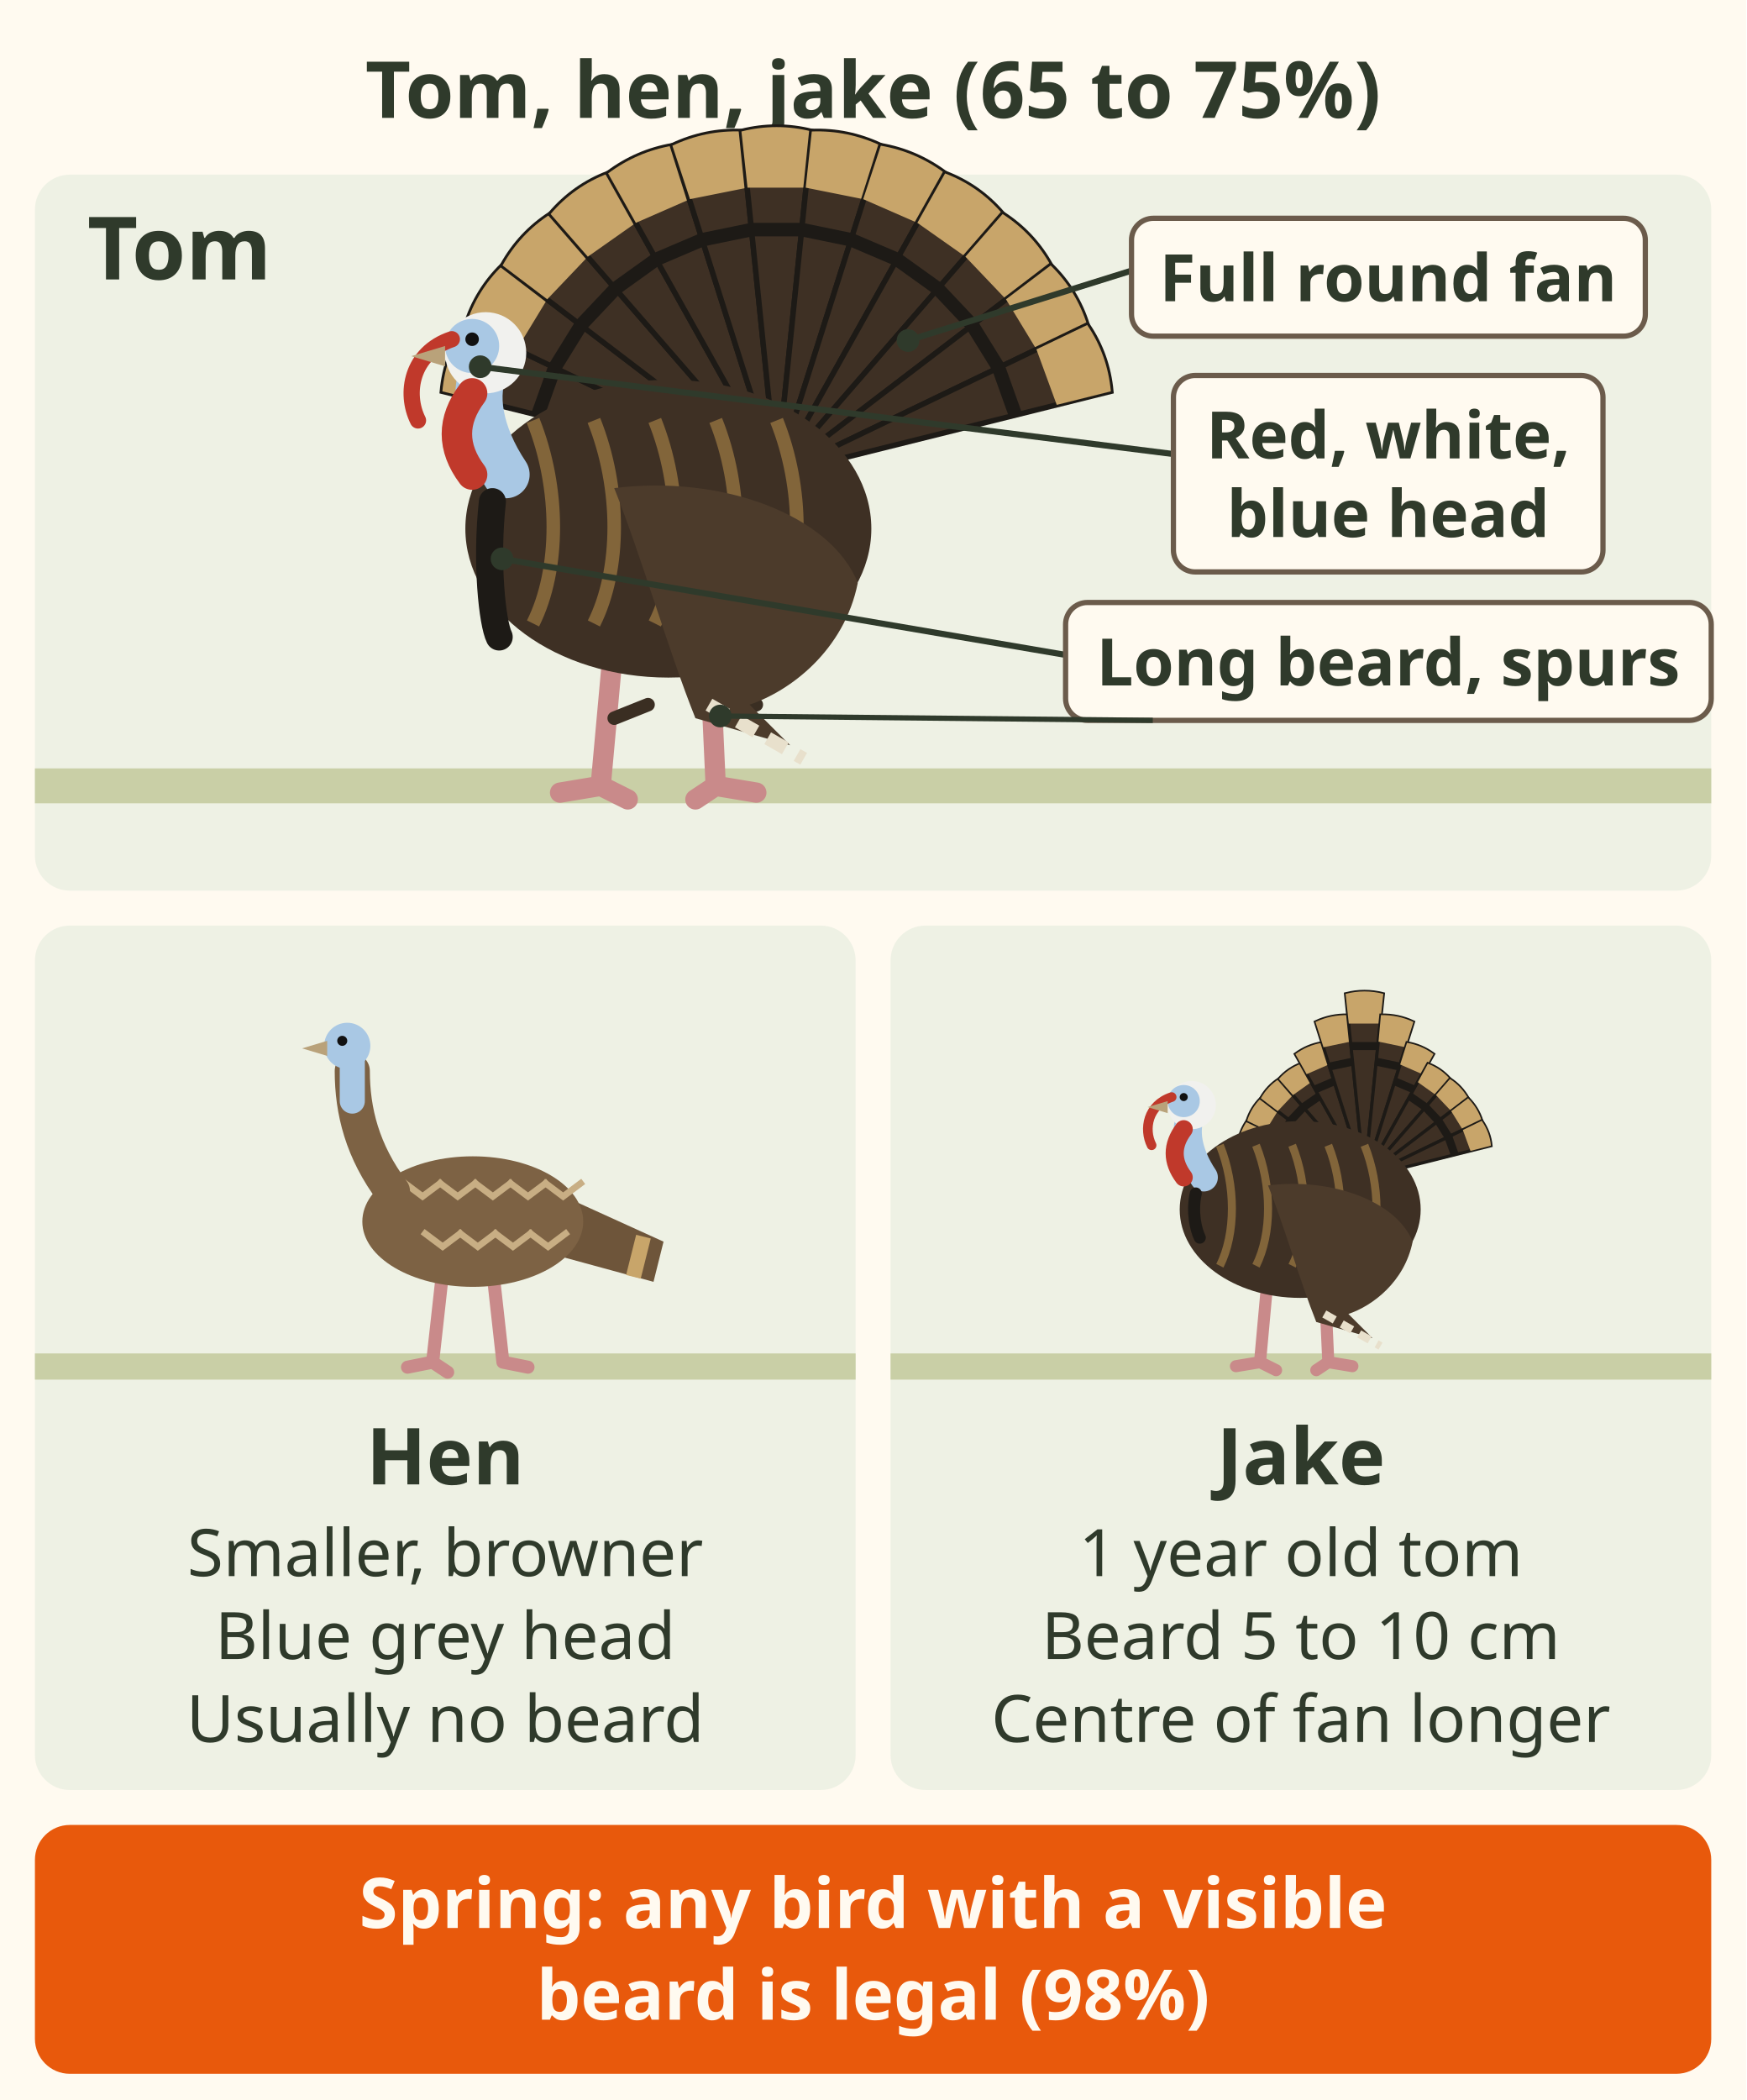
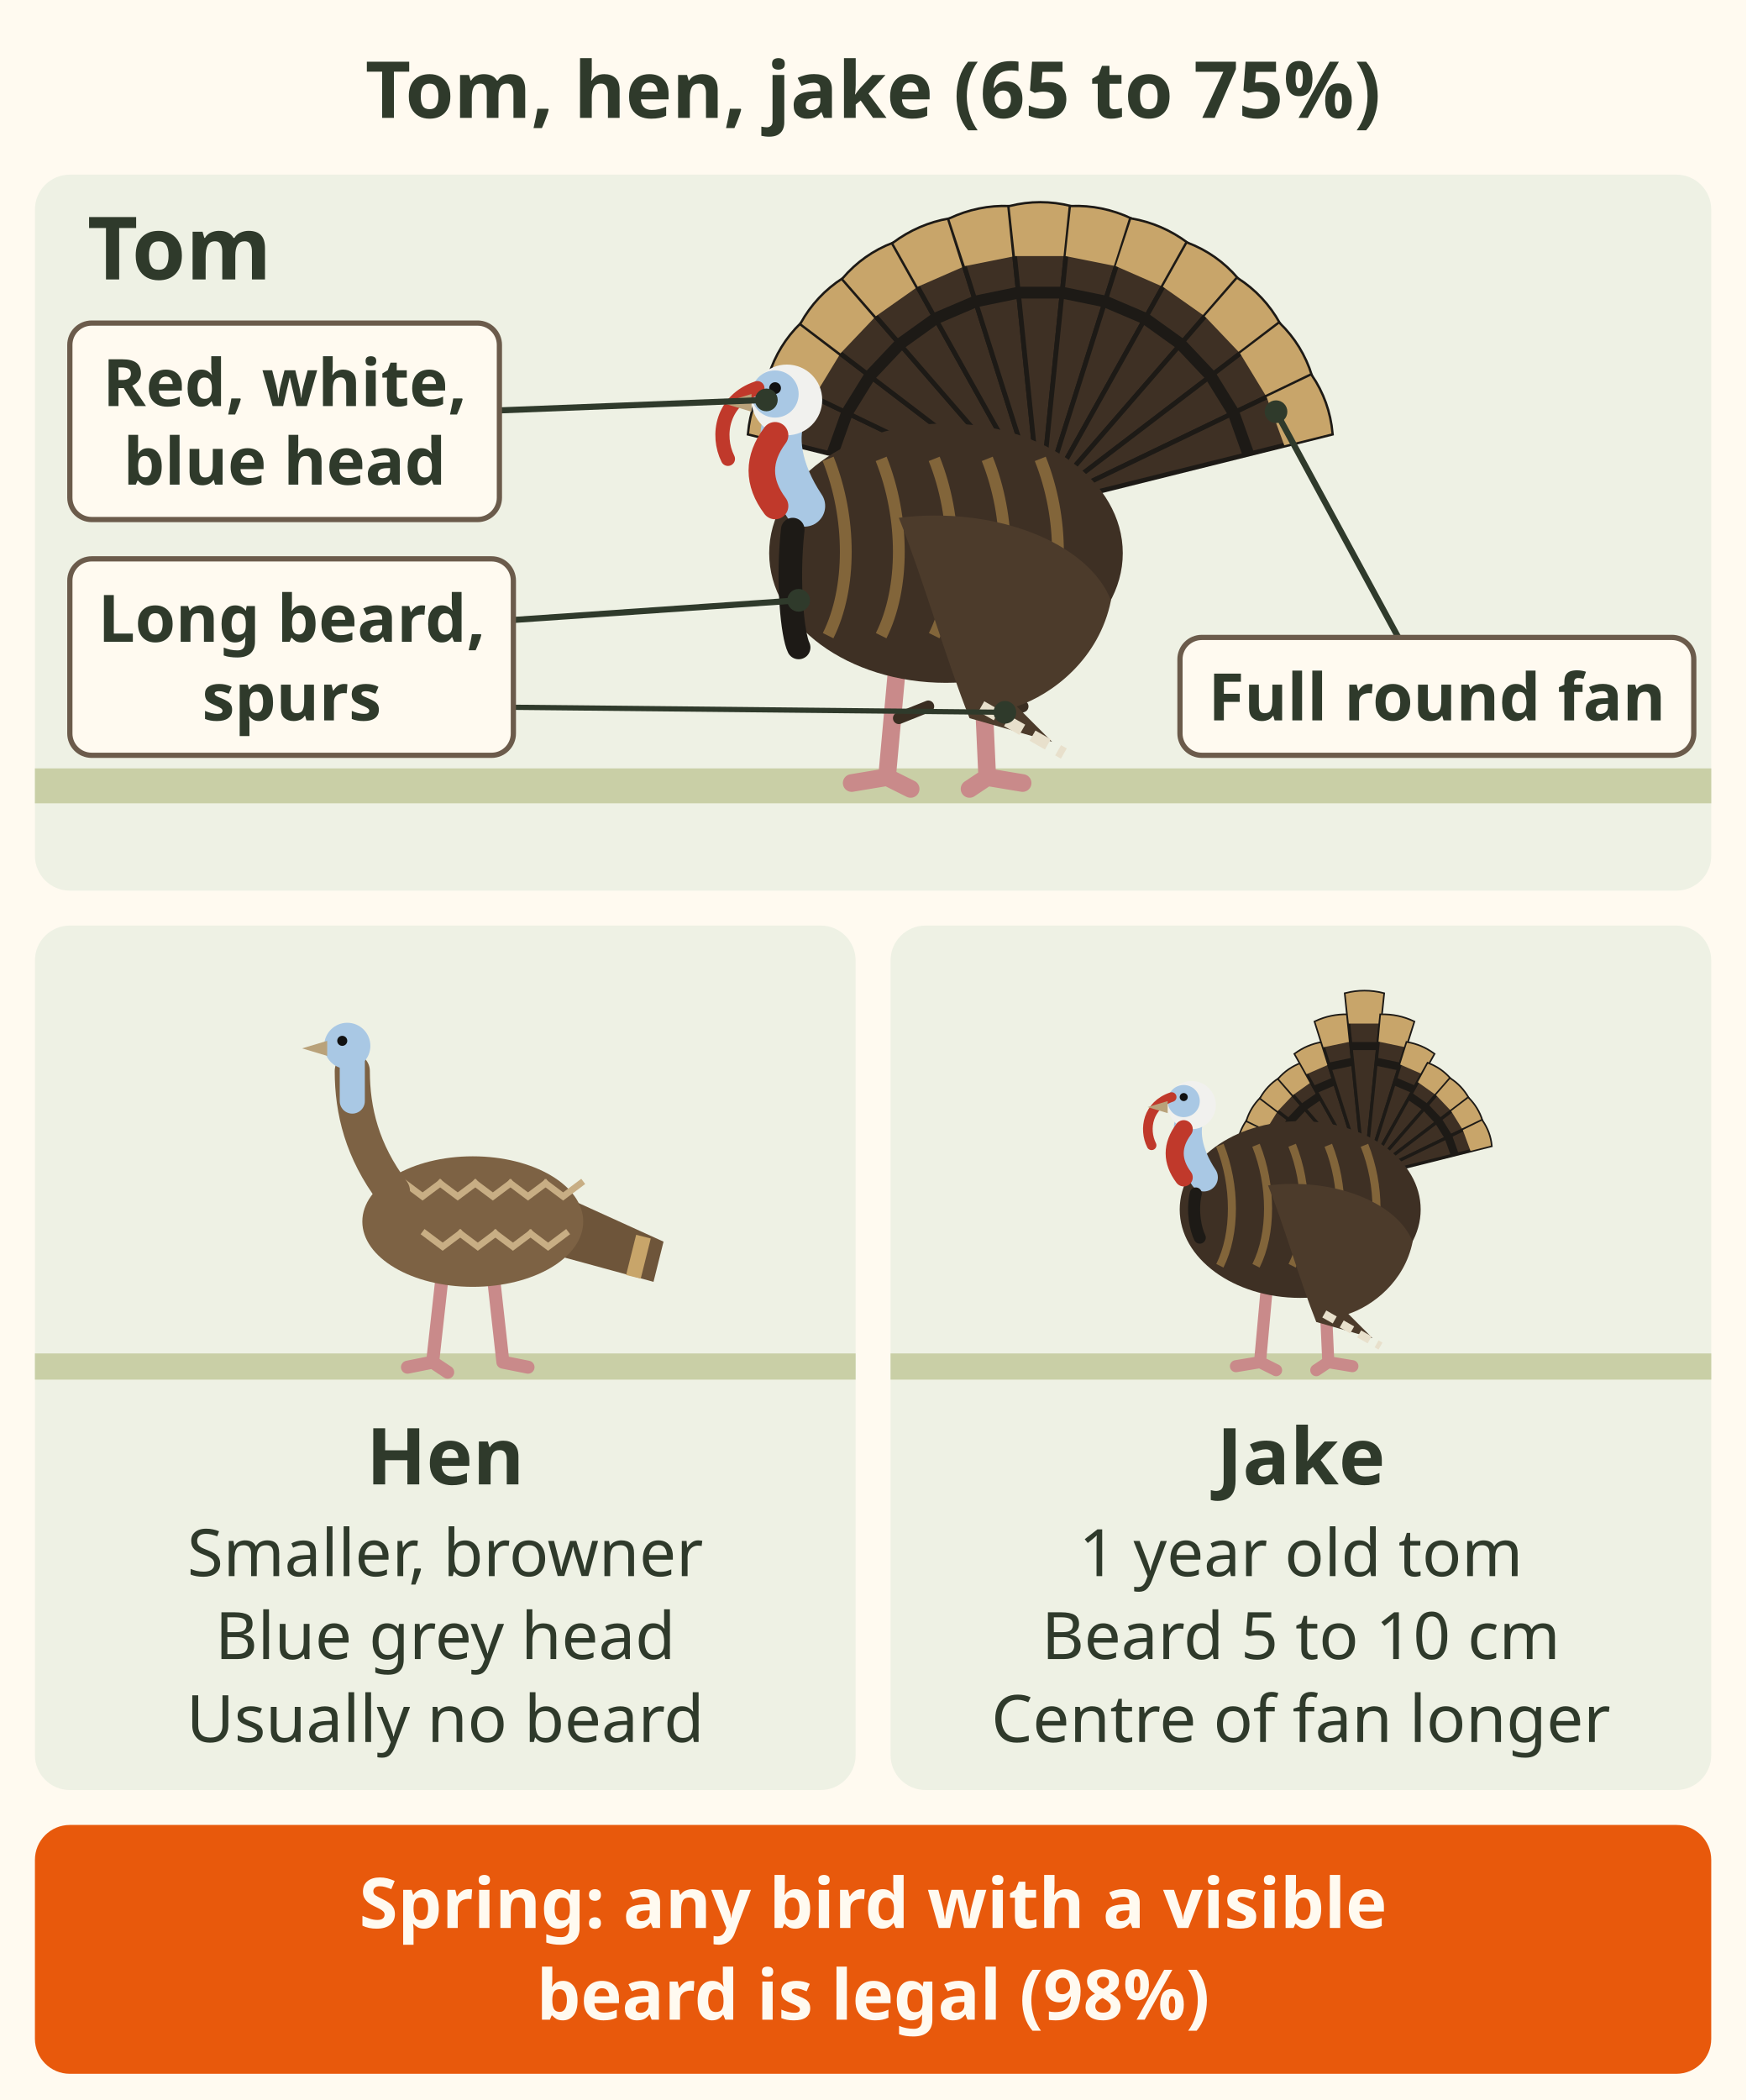
<svg xmlns="http://www.w3.org/2000/svg" viewBox="0 0 400 481" font-family="sans-serif" role="img" aria-label="Three wild turkeys, 65 to 75 percent. Tom: big and dark with a full round tail fan, a long beard on the chest, spurs, and a red, white and blue head. Hen: smaller and browner with a blue grey head and usually no beard. Jake, a 1 year old tom: short beard of 5 to 10 centimetres and a fan with longer centre feathers. Merriam's turkeys have white tips on the fan. In spring any bird with a visible beard is legal, 98 percent.">
  <rect width="400" height="481" fill="#fffaf0" />
  <text x="200" y="27" font-size="18" font-weight="bold" fill="#2f3a2b" text-anchor="middle">Tom, hen, jake (65 to 75%)</text>
  <rect x="8" y="40" width="384" height="164" rx="8" fill="#eef1e4" />
  <rect x="8" y="176" width="384" height="8" fill="#c9cfa6" />
  <text x="20" y="64" font-size="20" font-weight="bold" fill="#2f3a2b">Tom</text>
-   <g transform="translate(150 180) scale(1.55)">
+   <g transform="translate(214 178) scale(1.35)">
    <path d="M18 -46 L-31.4 -58.3 Q-30.9 -63.7 -27.9 -68.1z" fill="#3e3024" stroke="#1d1a16" stroke-width=".8" />
    <path d="M-23.4 -56.3 L-31.4 -58.3 Q-30.9 -63.7 -27.9 -68.1 L-20.4 -64.5z" fill="#c8a56a" />
    <path d="M-17.3 -54.8 L-14.8 -61.8" stroke="#1d1a16" stroke-width="2" />
    <path d="M18 -46 L-27.9 -68.1 Q-26.3 -73.2 -22.5 -76.9z" fill="#3e3024" stroke="#1d1a16" stroke-width=".8" />
    <path d="M-20.4 -64.5 L-27.9 -68.1 Q-26.3 -73.2 -22.5 -76.9 L-15.9 -71.9z" fill="#c8a56a" />
    <path d="M-14.8 -61.8 L-10.9 -68.1" stroke="#1d1a16" stroke-width="2" />
    <path d="M18 -46 L-22.5 -76.9 Q-19.9 -81.6 -15.4 -84.5z" fill="#3e3024" stroke="#1d1a16" stroke-width=".8" />
    <path d="M-15.9 -71.9 L-22.5 -76.9 Q-19.9 -81.6 -15.4 -84.5 L-9.9 -78.2z" fill="#c8a56a" />
    <path d="M-10.9 -68.1 L-5.8 -73.5" stroke="#1d1a16" stroke-width="2" />
    <path d="M18 -46 L-15.4 -84.5 Q-11.9 -88.6 -6.9 -90.5z" fill="#3e3024" stroke="#1d1a16" stroke-width=".8" />
    <path d="M-9.9 -78.2 L-15.4 -84.5 Q-11.9 -88.6 -6.9 -90.5 L-2.8 -83.2z" fill="#c8a56a" />
    <path d="M-5.8 -73.5 L0.2 -77.8" stroke="#1d1a16" stroke-width="2" />
    <path d="M18 -46 L-6.9 -90.5 Q-2.6 -93.7 2.6 -94.6z" fill="#3e3024" stroke="#1d1a16" stroke-width=".8" />
    <path d="M-2.8 -83.2 L-6.9 -90.5 Q-2.6 -93.7 2.6 -94.6 L5.2 -86.7z" fill="#c8a56a" />
    <path d="M0.2 -77.8 L7.0 -80.7" stroke="#1d1a16" stroke-width="2" />
    <path d="M18 -46 L2.6 -94.6 Q7.5 -96.9 12.8 -96.7z" fill="#3e3024" stroke="#1d1a16" stroke-width=".8" />
    <path d="M5.2 -86.7 L2.6 -94.6 Q7.5 -96.9 12.8 -96.7 L13.7 -88.4z" fill="#c8a56a" />
    <path d="M7.0 -80.7 L14.3 -82.2" stroke="#1d1a16" stroke-width="2" />
    <path d="M18 -46 L12.8 -96.7 Q18.0 -98.0 23.2 -96.7z" fill="#3e3024" stroke="#1d1a16" stroke-width=".8" />
    <path d="M13.7 -88.4 L12.8 -96.7 Q18.0 -98.0 23.2 -96.7 L22.3 -88.4z" fill="#c8a56a" />
    <path d="M14.3 -82.2 L21.7 -82.2" stroke="#1d1a16" stroke-width="2" />
    <path d="M18 -46 L23.2 -96.7 Q28.5 -96.9 33.4 -94.6z" fill="#3e3024" stroke="#1d1a16" stroke-width=".8" />
    <path d="M22.3 -88.4 L23.2 -96.7 Q28.5 -96.9 33.4 -94.6 L30.8 -86.7z" fill="#c8a56a" />
    <path d="M21.7 -82.2 L29.0 -80.7" stroke="#1d1a16" stroke-width="2" />
    <path d="M18 -46 L33.4 -94.6 Q38.6 -93.7 42.9 -90.5z" fill="#3e3024" stroke="#1d1a16" stroke-width=".8" />
    <path d="M30.8 -86.7 L33.4 -94.6 Q38.6 -93.7 42.9 -90.5 L38.8 -83.2z" fill="#c8a56a" />
    <path d="M29.0 -80.7 L35.8 -77.8" stroke="#1d1a16" stroke-width="2" />
    <path d="M18 -46 L42.9 -90.5 Q47.9 -88.6 51.4 -84.5z" fill="#3e3024" stroke="#1d1a16" stroke-width=".8" />
    <path d="M38.8 -83.2 L42.9 -90.5 Q47.9 -88.6 51.4 -84.5 L45.9 -78.2z" fill="#c8a56a" />
    <path d="M35.8 -77.8 L41.8 -73.5" stroke="#1d1a16" stroke-width="2" />
    <path d="M18 -46 L51.4 -84.5 Q55.9 -81.6 58.5 -76.9z" fill="#3e3024" stroke="#1d1a16" stroke-width=".8" />
    <path d="M45.9 -78.2 L51.4 -84.5 Q55.9 -81.6 58.5 -76.9 L51.9 -71.9z" fill="#c8a56a" />
    <path d="M41.8 -73.5 L46.9 -68.1" stroke="#1d1a16" stroke-width="2" />
    <path d="M18 -46 L58.5 -76.9 Q62.3 -73.2 63.9 -68.1z" fill="#3e3024" stroke="#1d1a16" stroke-width=".8" />
    <path d="M51.9 -71.9 L58.5 -76.9 Q62.3 -73.2 63.9 -68.1 L56.4 -64.5z" fill="#c8a56a" />
    <path d="M46.9 -68.1 L50.8 -61.8" stroke="#1d1a16" stroke-width="2" />
    <path d="M18 -46 L63.9 -68.1 Q66.9 -63.7 67.4 -58.3z" fill="#3e3024" stroke="#1d1a16" stroke-width=".8" />
    <path d="M56.4 -64.5 L63.9 -68.1 Q66.9 -63.7 67.4 -58.3 L59.4 -56.3z" fill="#c8a56a" />
    <path d="M50.8 -61.8 L53.3 -54.8" stroke="#1d1a16" stroke-width="2" />
    <path d="M-6 -22 L-8 0 M8 -22 L9 0 M-8 0 l-6 1 M-8 0 l4 2 M9 0 l6 1 M9 0 l-3 2" stroke="#c98a8a" stroke-width="3" stroke-linecap="round" />
    <path d="M-6 -10 l5 -2 M10 -10 l5 -2" stroke="#3a2e22" stroke-width="2" stroke-linecap="round" />
    <ellipse cx="2" cy="-38" rx="30" ry="22" fill="#3e3024" />
    <path d="M-18 -54 C-14 -44 -14 -32 -18 -24" stroke="#8a6a3c" stroke-width="2" fill="none" opacity=".9" />
    <path d="M-9 -54 C-5 -44 -5 -32 -9 -24" stroke="#8a6a3c" stroke-width="2" fill="none" opacity=".9" />
    <path d="M0 -54 C4 -44 4 -32 0 -24" stroke="#8a6a3c" stroke-width="2" fill="none" opacity=".9" />
    <path d="M9 -54 C13 -44 13 -32 9 -24" stroke="#8a6a3c" stroke-width="2" fill="none" opacity=".9" />
    <path d="M18 -54 C22 -44 22 -32 18 -24" stroke="#8a6a3c" stroke-width="2" fill="none" opacity=".9" />
    <path d="M-6 -44 C10 -46 26 -40 30 -30 C28 -20 20 -14 14 -12 L20 -6 L6 -10 C2 -20 -2 -34 -6 -44z" fill="#4c3b2b" />
    <path d="M8 -12 L22 -4" stroke="#e8e0cc" stroke-width="2" stroke-dasharray="3 2" />
    <path d="M-22 -46 C-26 -52 -27 -58 -25 -62" stroke="#a9c8e4" stroke-width="7" stroke-linecap="round" fill="none" />
    <circle cx="-25" cy="-64" r="6" fill="#f1f1ee" />
    <circle cx="-27" cy="-65" r="4" fill="#a9c8e4" />
    <path d="M-27 -58 C-30 -54 -30 -50 -27 -46" stroke="#c0392b" stroke-width="4.5" fill="none" stroke-linecap="round" />
    <path d="M-30 -66 C-36 -64 -37 -58 -35 -54" stroke="#c0392b" stroke-width="2.4" fill="none" stroke-linecap="round" />
    <path d="M-31 -65 l-5 1.5 l5 1.5z" fill="#b9a27a" />
    <circle cx="-27" cy="-66" r="1" fill="#111" />
    <path d="M-24 -42 C-25 -33.0 -24 -24 -23 -22" stroke="#1d1a16" stroke-width="4" stroke-linecap="round" fill="none" />
  </g>
-   <line x1="208" y1="78" x2="259.159" y2="62" stroke="#2f3a2b" stroke-width="1.4" />
-   <circle cx="208" cy="78" r="2.6" fill="#2f3a2b" />
-   <rect x="259.2" y="50.0" width="117.7" height="27.0" rx="5" fill="#fffaf0" stroke="#6b5b4b" stroke-width="1.2" />
-   <text x="318" y="69" font-size="15" font-weight="bold" fill="#2f3a2b" text-anchor="middle">Full round fan</text>
-   <line x1="110" y1="84" x2="268.788" y2="104" stroke="#2f3a2b" stroke-width="1.4" />
-   <circle cx="110" cy="84" r="2.6" fill="#2f3a2b" />
-   <rect x="268.8" y="86.0" width="98.4" height="45.0" rx="5" fill="#fffaf0" stroke="#6b5b4b" stroke-width="1.2" />
-   <text x="318" y="105" font-size="15" font-weight="bold" fill="#2f3a2b" text-anchor="middle">Red, white,</text>
-   <text x="318" y="123" font-size="15" font-weight="bold" fill="#2f3a2b" text-anchor="middle">blue head</text>
-   <line x1="115" y1="128" x2="244.071" y2="150" stroke="#2f3a2b" stroke-width="1.4" />
-   <circle cx="115" cy="128" r="2.6" fill="#2f3a2b" />
-   <rect x="244.1" y="138.0" width="147.9" height="27.0" rx="5" fill="#fffaf0" stroke="#6b5b4b" stroke-width="1.2" />
-   <text x="318" y="157" font-size="15" font-weight="bold" fill="#2f3a2b" text-anchor="middle">Long beard, spurs</text>
-   <line x1="165" y1="164" x2="264.072" y2="165" stroke="#2f3a2b" stroke-width="1.2" />
-   <circle cx="165" cy="164" r="2.6" fill="#2f3a2b" />
+   <line x1="292.3" y1="94.3" x2="320.317" y2="146" stroke="#2f3a2b" stroke-width="1.4" />
+   <circle cx="292.3" cy="94.3" r="2.6" fill="#2f3a2b" />
+   <rect x="270.3" y="146.0" width="117.7" height="27.0" rx="5" fill="#fffaf0" stroke="#6b5b4b" stroke-width="1.2" />
+   <text x="329.159" y="165" font-size="15" font-weight="bold" fill="#2f3a2b" text-anchor="middle">Full round fan</text>
+   <line x1="175.55" y1="91.6" x2="114.423" y2="94" stroke="#2f3a2b" stroke-width="1.4" />
+   <circle cx="175.55" cy="91.6" r="2.6" fill="#2f3a2b" />
+   <rect x="16.0" y="74.0" width="98.4" height="45.0" rx="5" fill="#fffaf0" stroke="#6b5b4b" stroke-width="1.2" />
+   <text x="65.212" y="93" font-size="15" font-weight="bold" fill="#2f3a2b" text-anchor="middle">Red, white,</text>
+   <text x="65.212" y="111" font-size="15" font-weight="bold" fill="#2f3a2b" text-anchor="middle">blue head</text>
+   <line x1="182.95" y1="137.5" x2="117.633" y2="142" stroke="#2f3a2b" stroke-width="1.4" />
+   <circle cx="182.95" cy="137.5" r="2.6" fill="#2f3a2b" />
+   <line x1="230.2" y1="163.15" x2="117.633" y2="162" stroke="#2f3a2b" stroke-width="1.2" />
+   <circle cx="230.2" cy="163.15" r="2.6" fill="#2f3a2b" />
+   <rect x="16.0" y="128.0" width="101.6" height="45.0" rx="5" fill="#fffaf0" stroke="#6b5b4b" stroke-width="1.2" />
+   <text x="66.817" y="147" font-size="15" font-weight="bold" fill="#2f3a2b" text-anchor="middle">Long beard,</text>
+   <text x="66.817" y="165" font-size="15" font-weight="bold" fill="#2f3a2b" text-anchor="middle">spurs</text>
  <rect x="8" y="212" width="188" height="198" rx="8" fill="#eef1e4" />
  <rect x="8" y="310" width="188" height="6" fill="#c9cfa6" />
  <g transform="translate(106 312) scale(1.15)">
    <path d="M-4 -18 L-6 0 M6 -18 L8 0 M-6 0 l-5 1 M-6 0 l3 2 M8 0 l5 1" stroke="#c98a8a" stroke-width="2.6" stroke-linecap="round" />
    <path d="M18 -34 L40 -24 L38 -16 L16 -22z" fill="#6e553a" />
    <path d="M36 -25 L34 -17" stroke="#c8a56a" stroke-width="3" />
    <ellipse cx="2" cy="-28" rx="22" ry="13" fill="#7d6244" />
    <path d="M-12 -36 l4 3 l4 -3" stroke="#c8ae84" stroke-width="1.3" fill="none" />
    <path d="M-5 -36 l4 3 l4 -3" stroke="#c8ae84" stroke-width="1.3" fill="none" />
    <path d="M2 -36 l4 3 l4 -3" stroke="#c8ae84" stroke-width="1.3" fill="none" />
    <path d="M9 -36 l4 3 l4 -3" stroke="#c8ae84" stroke-width="1.3" fill="none" />
    <path d="M16 -36 l4 3 l4 -3" stroke="#c8ae84" stroke-width="1.3" fill="none" />
    <path d="M-8 -26 l4 3 l4 -3" stroke="#c8ae84" stroke-width="1.3" fill="none" />
    <path d="M-1 -26 l4 3 l4 -3" stroke="#c8ae84" stroke-width="1.3" fill="none" />
    <path d="M6 -26 l4 3 l4 -3" stroke="#c8ae84" stroke-width="1.3" fill="none" />
    <path d="M13 -26 l4 3 l4 -3" stroke="#c8ae84" stroke-width="1.3" fill="none" />
    <path d="M-14 -34 C-20 -42 -22 -50 -22 -58" stroke="#7d6244" stroke-width="7" stroke-linecap="round" fill="none" />
    <path d="M-22 -52 C-22 -56 -22 -60 -22 -62" stroke="#a9c8e4" stroke-width="5" stroke-linecap="round" />
    <circle cx="-23" cy="-63" r="4.6" fill="#a9c8e4" />
    <path d="M-27 -64 l-5 1.5 l5 1.5z" fill="#b9a27a" />
    <circle cx="-24" cy="-64" r="1" fill="#111" />
  </g>
  <text x="102" y="340" font-size="18" font-weight="bold" fill="#2f3a2b" text-anchor="middle">Hen</text>
  <text x="102" y="361" font-size="15" fill="#2f3a2b" text-anchor="middle">Smaller, browner</text>
  <text x="102" y="380" font-size="15" fill="#2f3a2b" text-anchor="middle">Blue grey head</text>
  <text x="102" y="399" font-size="15" fill="#2f3a2b" text-anchor="middle">Usually no beard</text>
  <rect x="204" y="212" width="188" height="198" rx="8" fill="#eef1e4" />
  <rect x="204" y="310" width="188" height="6" fill="#c9cfa6" />
  <g transform="translate(296 312) scale(0.92)">
    <path d="M18 -46 L-13.5 -53.9 Q-13.2 -57.2 -11.2 -60.1z" fill="#3e3024" stroke="#1d1a16" stroke-width=".8" />
    <path d="M-8.4 -52.6 L-13.5 -53.9 Q-13.2 -57.2 -11.2 -60.1 L-6.5 -57.8z" fill="#c8a56a" />
    <path d="M-4.5 -51.6 L-2.9 -56.1" stroke="#1d1a16" stroke-width="2" />
    <path d="M18 -46 L-11.2 -60.1 Q-10.2 -63.3 -7.8 -65.7z" fill="#3e3024" stroke="#1d1a16" stroke-width=".8" />
    <path d="M-6.5 -57.8 L-11.2 -60.1 Q-10.2 -63.3 -7.8 -65.7 L-3.6 -62.5z" fill="#c8a56a" />
    <path d="M-2.9 -56.1 L-0.4 -60.1" stroke="#1d1a16" stroke-width="2" />
    <path d="M18 -46 L-7.8 -65.7 Q-6.1 -68.7 -3.3 -70.5z" fill="#3e3024" stroke="#1d1a16" stroke-width=".8" />
    <path d="M-3.6 -62.5 L-7.8 -65.7 Q-6.1 -68.7 -3.3 -70.5 L0.2 -66.5z" fill="#c8a56a" />
    <path d="M-0.4 -60.1 L2.8 -63.5" stroke="#1d1a16" stroke-width="2" />
    <path d="M18 -46 L-3.3 -70.5 Q-1.0 -73.1 2.2 -74.3z" fill="#3e3024" stroke="#1d1a16" stroke-width=".8" />
    <path d="M0.2 -66.5 L-3.3 -70.5 Q-1.0 -73.1 2.2 -74.3 L4.7 -69.7z" fill="#c8a56a" />
    <path d="M2.8 -63.5 L6.7 -66.2" stroke="#1d1a16" stroke-width="2" />
    <path d="M18 -46 L0.8 -76.7 Q3.8 -78.9 7.4 -79.5z" fill="#3e3024" stroke="#1d1a16" stroke-width=".8" />
    <path d="M3.6 -71.7 L0.8 -76.7 Q3.8 -78.9 7.4 -79.5 L9.1 -74.1z" fill="#c8a56a" />
    <path d="M5.7 -67.9 L10.4 -69.9" stroke="#1d1a16" stroke-width="2" />
    <path d="M18 -46 L5.8 -84.7 Q9.6 -86.5 13.9 -86.4z" fill="#3e3024" stroke="#1d1a16" stroke-width=".8" />
    <path d="M7.8 -78.4 L5.8 -84.7 Q9.6 -86.5 13.9 -86.4 L14.5 -79.8z" fill="#c8a56a" />
    <path d="M9.3 -73.6 L15.0 -74.8" stroke="#1d1a16" stroke-width="2" />
    <path d="M18 -46 L13.3 -91.7 Q18.0 -92.9 22.7 -91.7z" fill="#3e3024" stroke="#1d1a16" stroke-width=".8" />
    <path d="M14.1 -84.3 L13.3 -91.7 Q18.0 -92.9 22.7 -91.7 L21.9 -84.3z" fill="#c8a56a" />
    <path d="M14.7 -78.7 L21.3 -78.7" stroke="#1d1a16" stroke-width="2" />
    <path d="M18 -46 L22.1 -86.4 Q26.4 -86.5 30.2 -84.7z" fill="#3e3024" stroke="#1d1a16" stroke-width=".8" />
    <path d="M21.5 -79.8 L22.1 -86.4 Q26.4 -86.5 30.2 -84.7 L28.2 -78.4z" fill="#c8a56a" />
    <path d="M21.0 -74.8 L26.7 -73.6" stroke="#1d1a16" stroke-width="2" />
    <path d="M18 -46 L28.6 -79.5 Q32.2 -78.9 35.2 -76.7z" fill="#3e3024" stroke="#1d1a16" stroke-width=".8" />
    <path d="M26.9 -74.1 L28.6 -79.5 Q32.2 -78.9 35.2 -76.7 L32.4 -71.7z" fill="#c8a56a" />
    <path d="M25.6 -69.9 L30.3 -67.9" stroke="#1d1a16" stroke-width="2" />
    <path d="M18 -46 L33.8 -74.3 Q37.0 -73.1 39.3 -70.5z" fill="#3e3024" stroke="#1d1a16" stroke-width=".8" />
    <path d="M31.3 -69.7 L33.8 -74.3 Q37.0 -73.1 39.3 -70.5 L35.8 -66.5z" fill="#c8a56a" />
    <path d="M29.3 -66.2 L33.2 -63.5" stroke="#1d1a16" stroke-width="2" />
    <path d="M18 -46 L39.3 -70.5 Q42.1 -68.7 43.8 -65.7z" fill="#3e3024" stroke="#1d1a16" stroke-width=".8" />
    <path d="M35.8 -66.5 L39.3 -70.5 Q42.1 -68.7 43.8 -65.7 L39.6 -62.5z" fill="#c8a56a" />
    <path d="M33.2 -63.5 L36.4 -60.1" stroke="#1d1a16" stroke-width="2" />
    <path d="M18 -46 L43.8 -65.7 Q46.2 -63.3 47.2 -60.1z" fill="#3e3024" stroke="#1d1a16" stroke-width=".8" />
    <path d="M39.6 -62.5 L43.8 -65.7 Q46.2 -63.3 47.2 -60.1 L42.5 -57.8z" fill="#c8a56a" />
    <path d="M36.4 -60.1 L38.9 -56.1" stroke="#1d1a16" stroke-width="2" />
    <path d="M18 -46 L47.2 -60.1 Q49.2 -57.2 49.5 -53.9z" fill="#3e3024" stroke="#1d1a16" stroke-width=".8" />
    <path d="M42.5 -57.8 L47.2 -60.1 Q49.2 -57.2 49.5 -53.9 L44.4 -52.6z" fill="#c8a56a" />
    <path d="M38.9 -56.1 L40.5 -51.6" stroke="#1d1a16" stroke-width="2" />
    <path d="M-6 -22 L-8 0 M8 -22 L9 0 M-8 0 l-6 1 M-8 0 l4 2 M9 0 l6 1 M9 0 l-3 2" stroke="#c98a8a" stroke-width="3" stroke-linecap="round" />
    <ellipse cx="2" cy="-38" rx="30" ry="22" fill="#3e3024" />
    <path d="M-18 -54 C-14 -44 -14 -32 -18 -24" stroke="#8a6a3c" stroke-width="2" fill="none" opacity=".9" />
    <path d="M-9 -54 C-5 -44 -5 -32 -9 -24" stroke="#8a6a3c" stroke-width="2" fill="none" opacity=".9" />
    <path d="M0 -54 C4 -44 4 -32 0 -24" stroke="#8a6a3c" stroke-width="2" fill="none" opacity=".9" />
    <path d="M9 -54 C13 -44 13 -32 9 -24" stroke="#8a6a3c" stroke-width="2" fill="none" opacity=".9" />
    <path d="M18 -54 C22 -44 22 -32 18 -24" stroke="#8a6a3c" stroke-width="2" fill="none" opacity=".9" />
    <path d="M-6 -44 C10 -46 26 -40 30 -30 C28 -20 20 -14 14 -12 L20 -6 L6 -10 C2 -20 -2 -34 -6 -44z" fill="#4c3b2b" />
    <path d="M8 -12 L22 -4" stroke="#e8e0cc" stroke-width="2" stroke-dasharray="3 2" />
    <path d="M-22 -46 C-26 -52 -27 -58 -25 -62" stroke="#a9c8e4" stroke-width="7" stroke-linecap="round" fill="none" />
    <circle cx="-25" cy="-64" r="6" fill="#f1f1ee" />
    <circle cx="-27" cy="-65" r="4" fill="#a9c8e4" />
    <path d="M-27 -58 C-30 -54 -30 -50 -27 -46" stroke="#c0392b" stroke-width="4.5" fill="none" stroke-linecap="round" />
    <path d="M-30 -66 C-36 -64 -37 -58 -35 -54" stroke="#c0392b" stroke-width="2.4" fill="none" stroke-linecap="round" />
    <path d="M-31 -65 l-5 1.5 l5 1.5z" fill="#b9a27a" />
    <circle cx="-27" cy="-66" r="1" fill="#111" />
    <path d="M-24 -42 C-25 -37.5 -24 -33 -23 -31" stroke="#1d1a16" stroke-width="3" stroke-linecap="round" fill="none" />
  </g>
  <text x="298" y="340" font-size="18" font-weight="bold" fill="#2f3a2b" text-anchor="middle">Jake</text>
  <text x="298" y="361" font-size="15" fill="#2f3a2b" text-anchor="middle">1 year old tom</text>
  <text x="298" y="380" font-size="15" fill="#2f3a2b" text-anchor="middle">Beard 5 to 10 cm</text>
  <text x="298" y="399" font-size="15" fill="#2f3a2b" text-anchor="middle">Centre of fan longer</text>
  <rect x="8" y="418" width="384" height="57" rx="8" fill="#e8590c" />
  <text x="200" y="441.6" font-size="16" font-weight="bold" fill="#fffaf0" text-anchor="middle">Spring: any bird with a visible</text>
  <text x="200" y="462.6" font-size="16" font-weight="bold" fill="#fffaf0" text-anchor="middle">beard is legal (98%)</text>
</svg>
